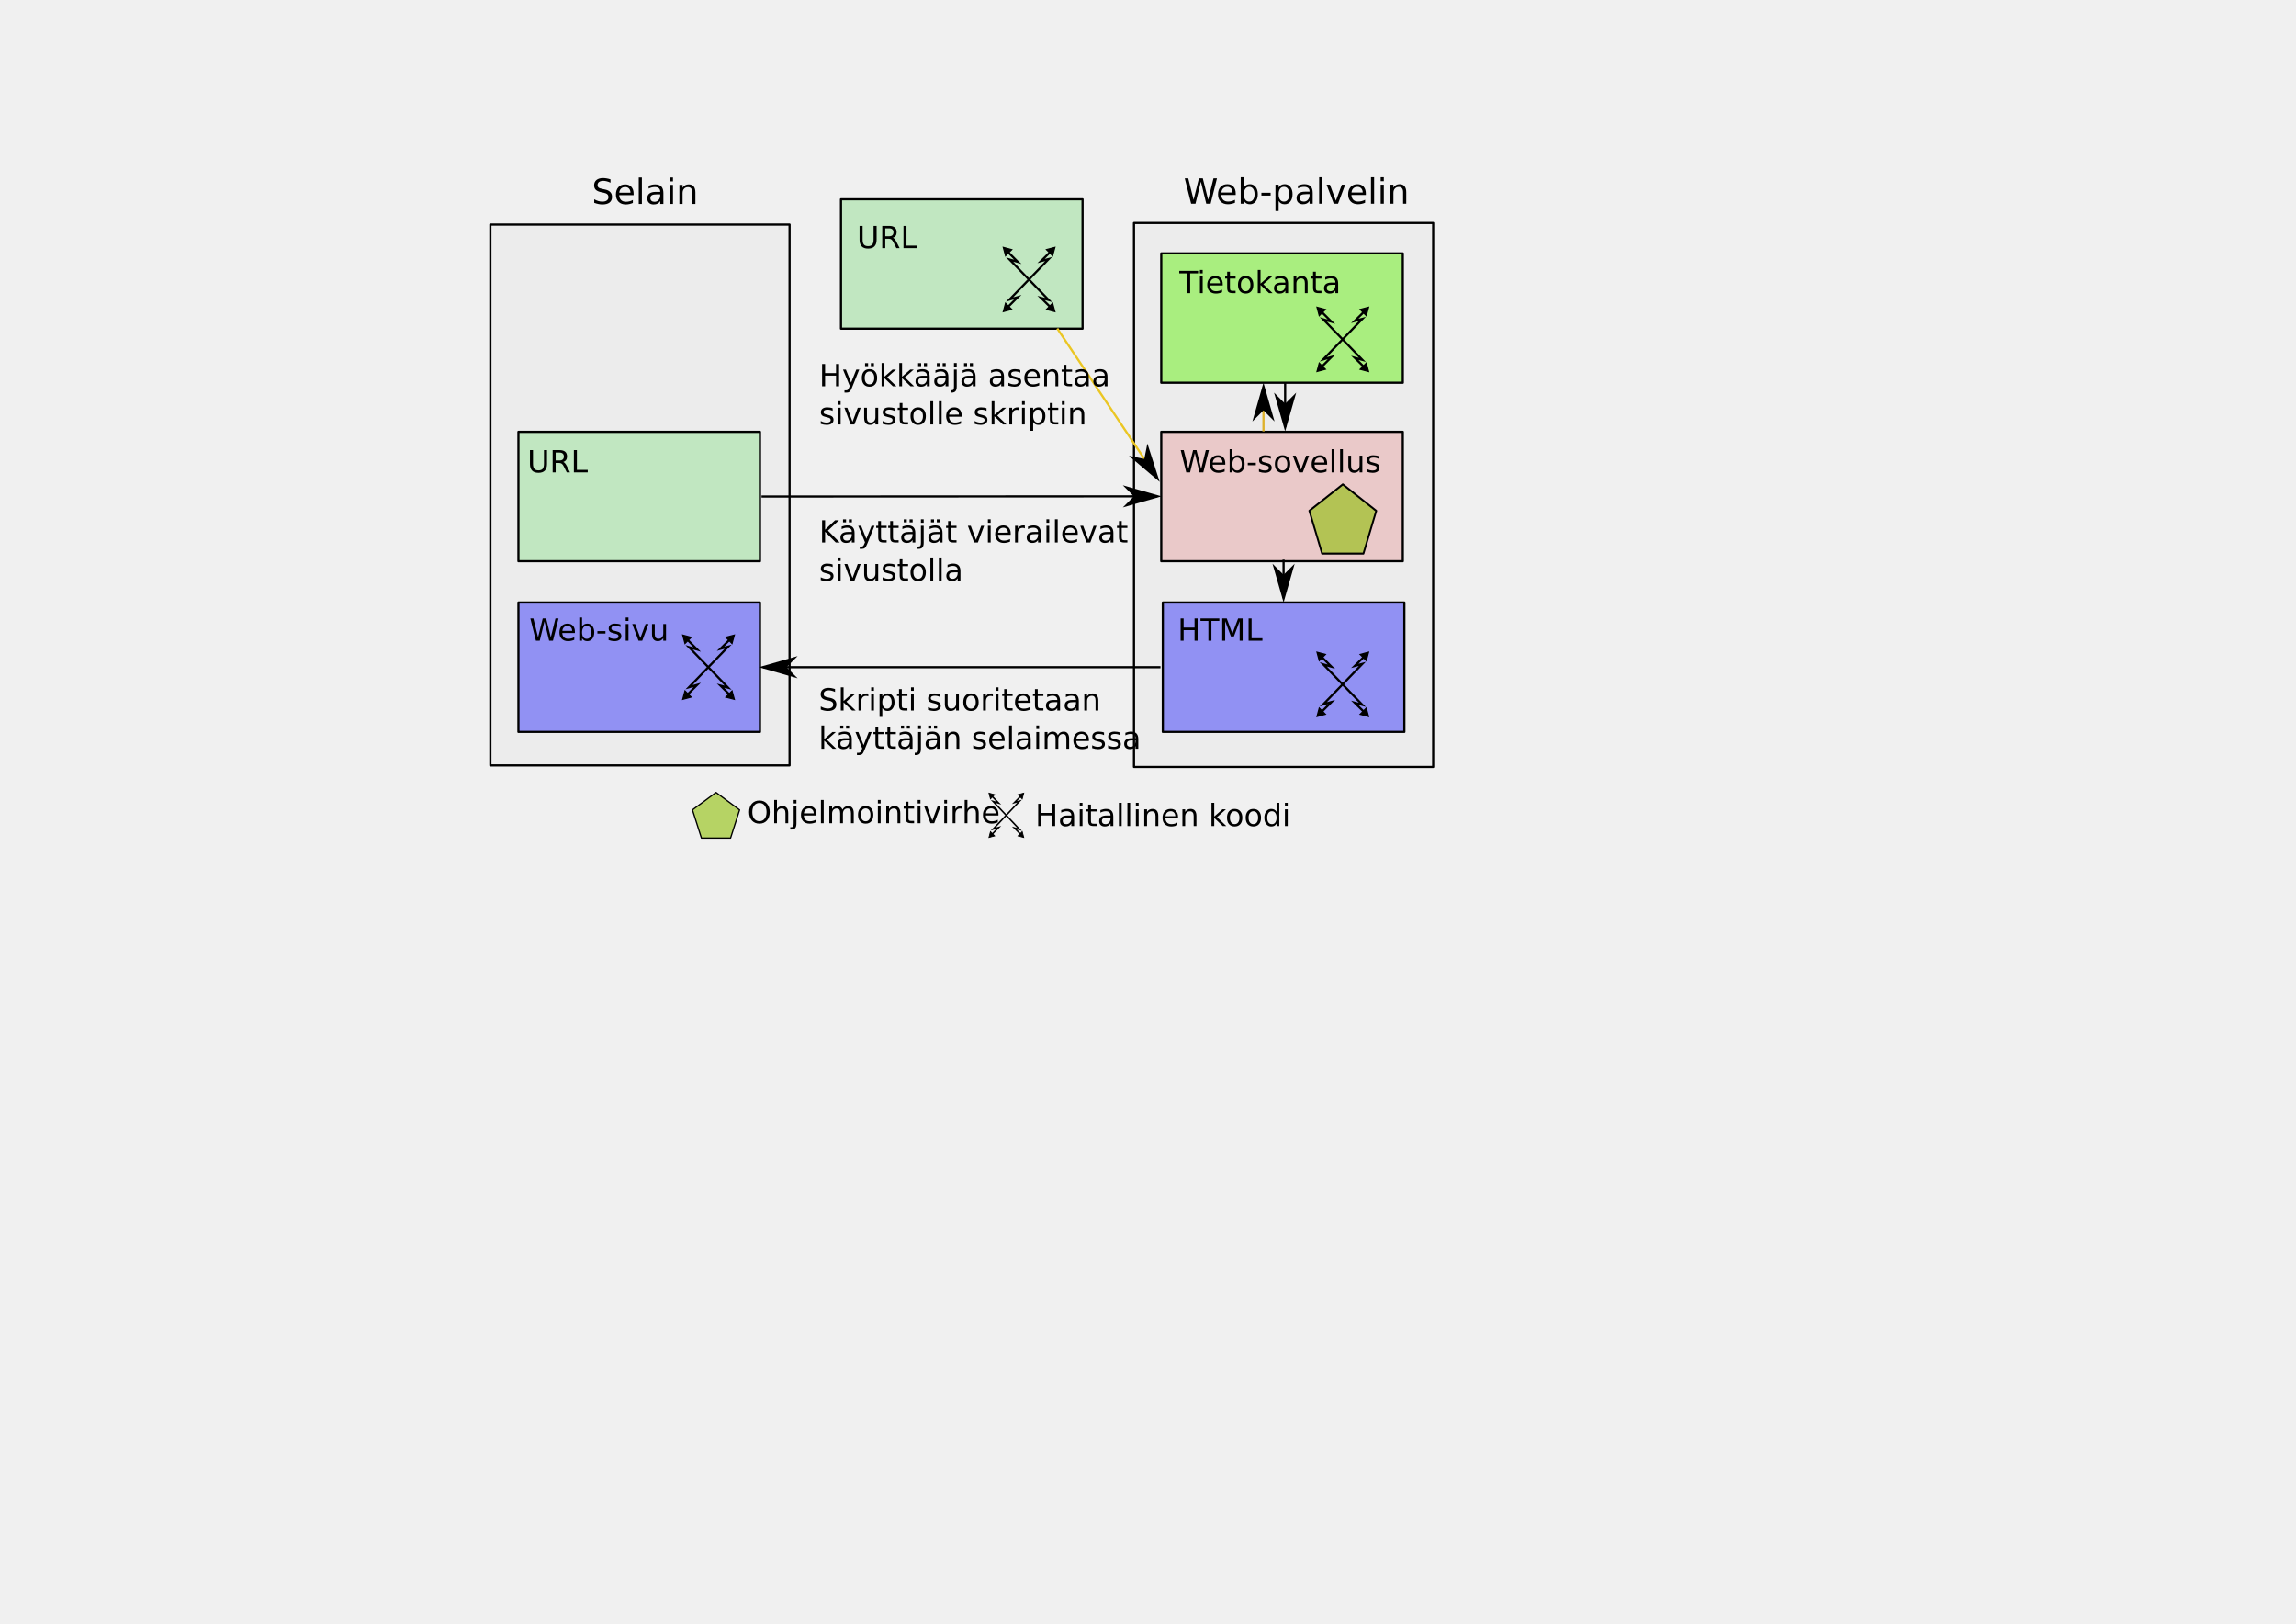
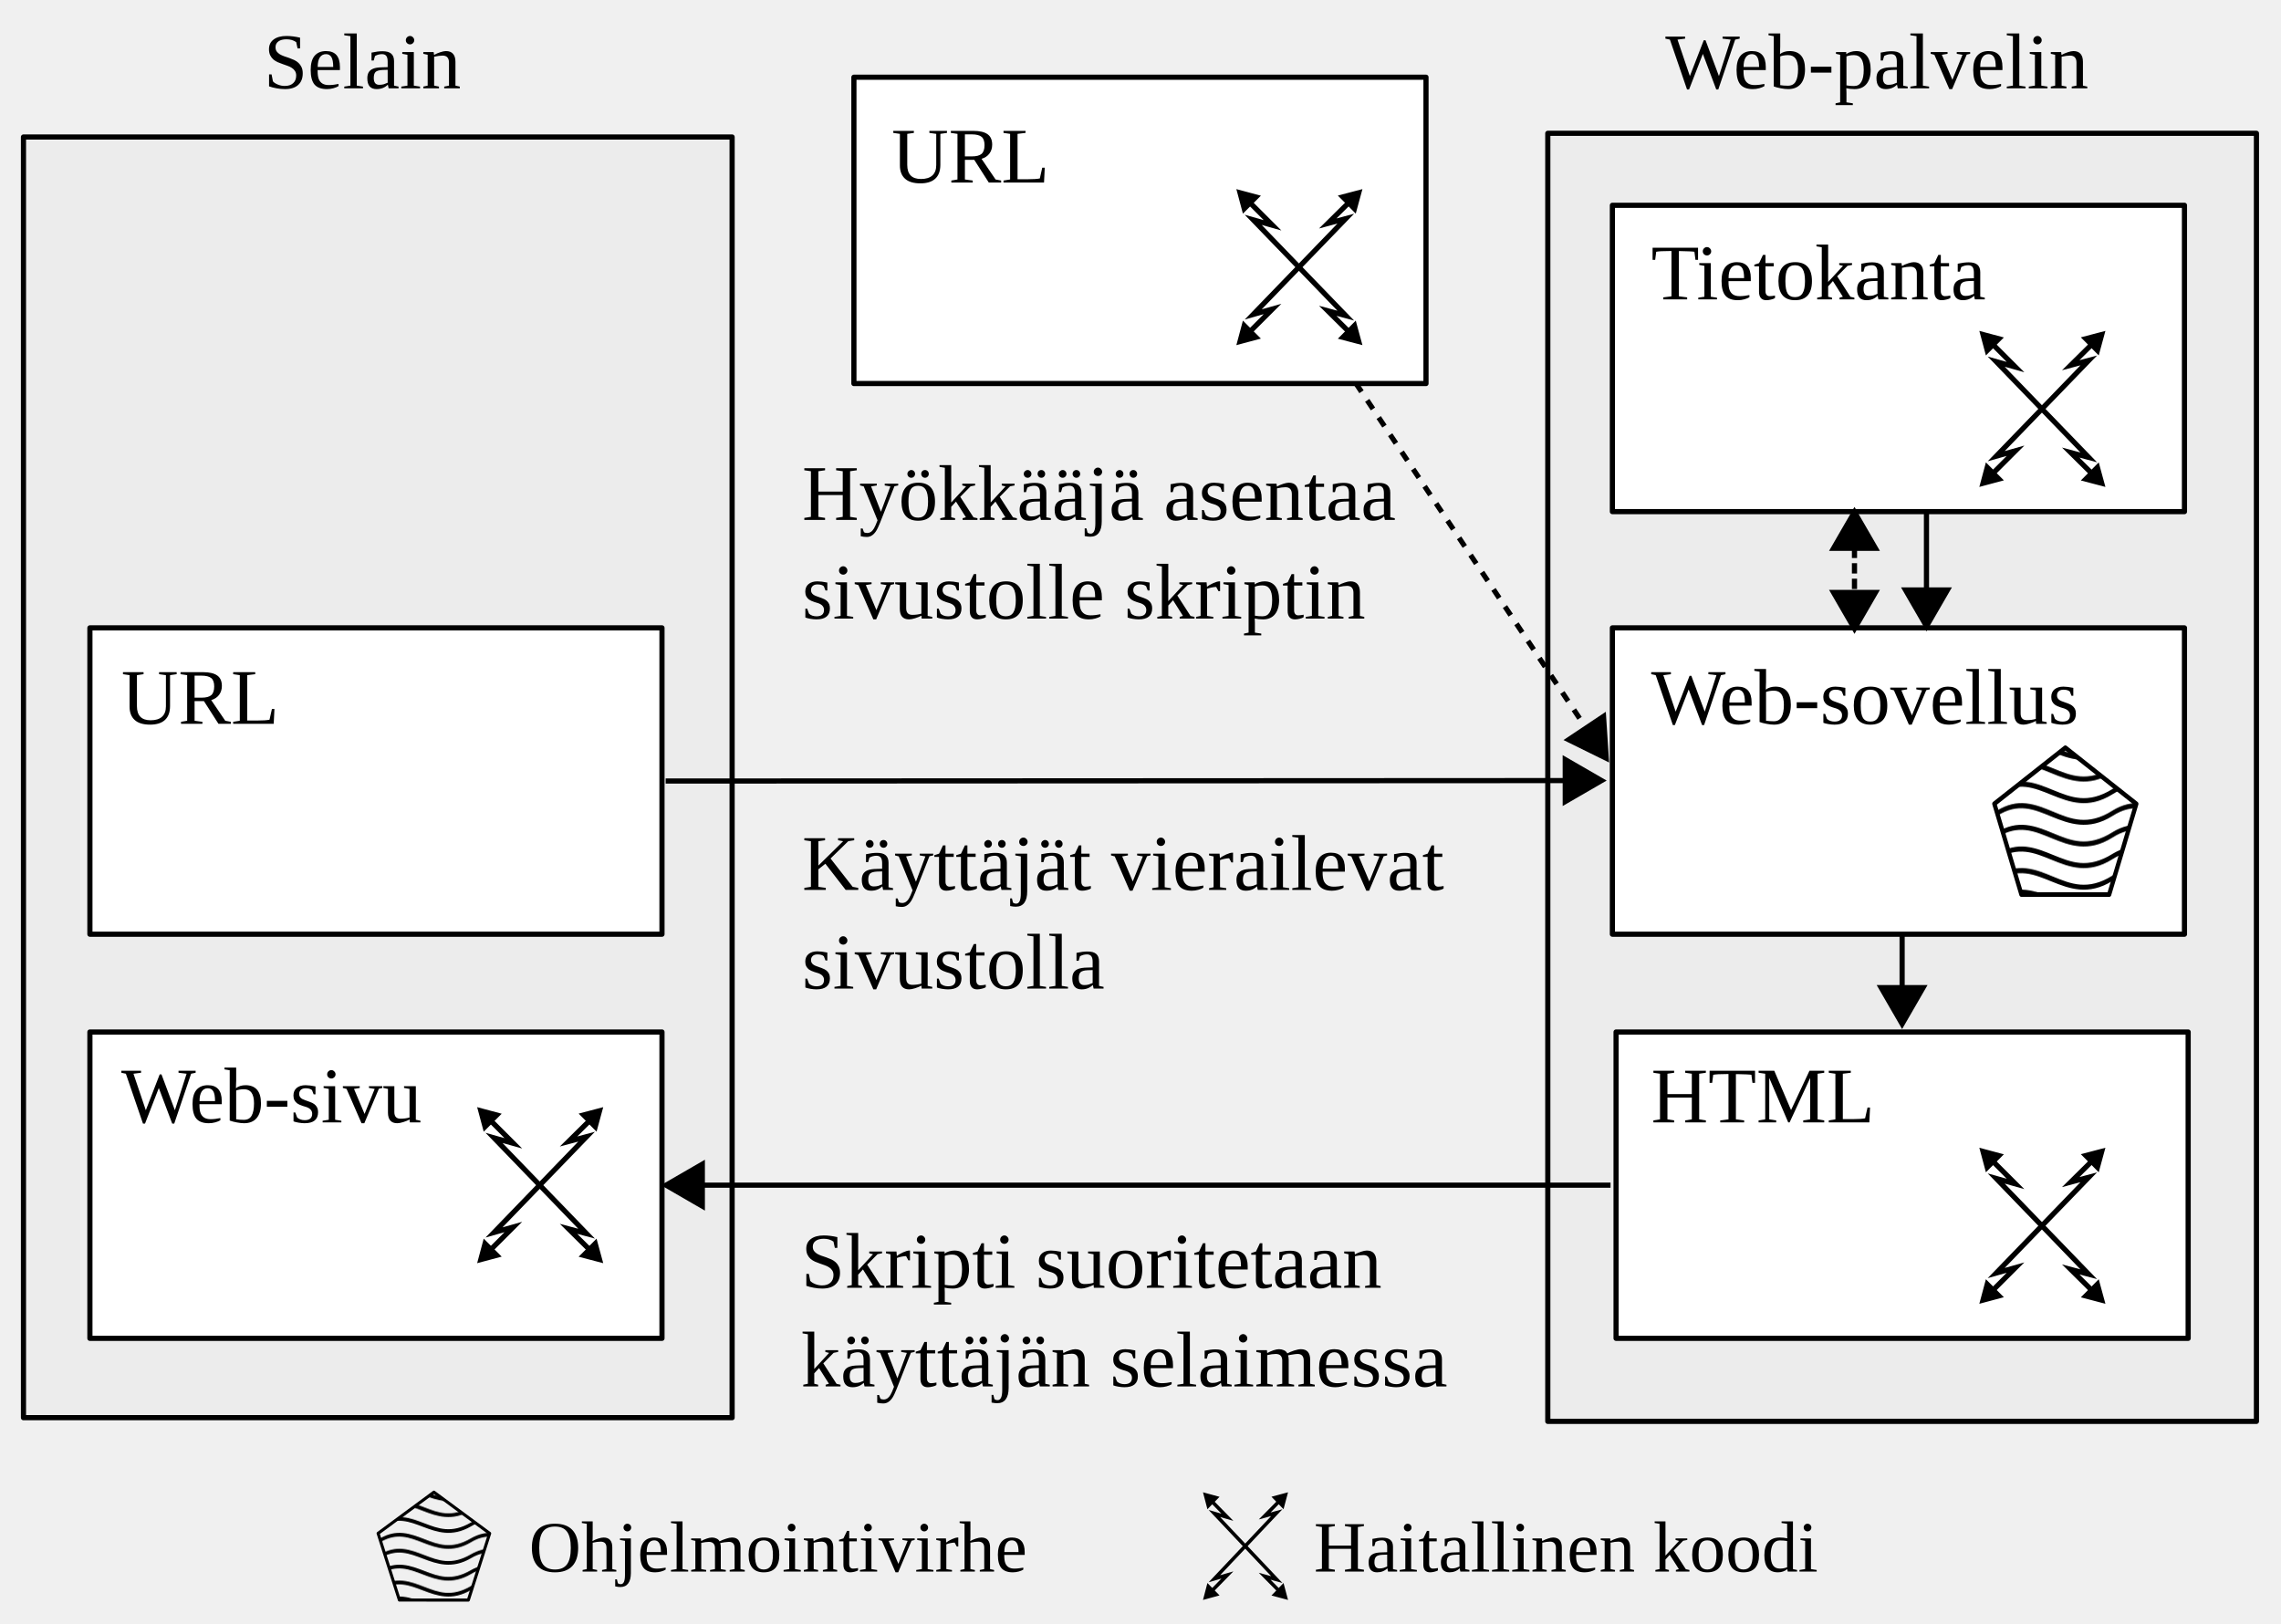
- <svg xmlns="http://www.w3.org/2000/svg" width="1052.362" height="744.094" id="svg1901" version="1.0">
+ <svg xmlns="http://www.w3.org/2000/svg" width="441.437" height="314.157" id="svg1901" version="1.0">
  <defs id="defs1903">
+     <pattern id="Wavy" height="5.181" width="30.066" patternUnits="userSpaceOnUse">
+       <path id="path25093" d="M 7.597,0.061 C 5.079,-0.187 2.656,0.302 -0.01,1.788 L -0.01,3.061 C 2.773,1.431 5.173,1.052 7.472,1.280 C 9.770,1.508 11.969,2.361 14.253,3.218 C 18.820,4.931 23.804,6.676 30.066,3.061 L 30.062,1.788 C 23.622,5.497 19.246,3.770 14.691,2.061 C 12.413,1.207 10.115,0.311 7.597,0.061 z " style="fill:black;stroke:none;" />
+     </pattern>
+     <marker orient="auto" refY="0" refX="0" id="TriangleInL" style="overflow:visible">
+       <path id="path14260" d="m 5.77,0 -8.65,5 0,-10 8.65,5 z" style="fill-rule:evenodd;stroke:#000000;stroke-width:1pt;marker-start:none" transform="scale(-0.8,-0.8)" />
+     </marker>
+     <marker orient="auto" refY="0" refX="0" id="TriangleOutL" style="overflow:visible">
+       <path id="path14269" d="m 5.77,0 -8.65,5 0,-10 8.65,5 z" style="fill-rule:evenodd;stroke:#000000;stroke-width:1pt;marker-start:none" transform="scale(0.8,0.8)" />
+     </marker>
    <marker orient="auto" refY="0" refX="0" id="TriangleInM" style="overflow:visible">
-       <path id="path3339" d="M 5.77,0 L -2.88,5 L -2.88,-5 L 5.77,0 z" style="fill-rule:evenodd;stroke:#000000;stroke-width:1pt;marker-start:none" transform="scale(-0.4,-0.4)" />
+       <path id="path3339" d="m 5.77,0 -8.65,5 0,-10 8.65,5 z" style="fill-rule:evenodd;stroke:#000000;stroke-width:1pt;marker-start:none" transform="scale(-0.4,-0.4)" />
    </marker>
    <marker orient="auto" refY="0" refX="0" id="TriangleOutM" style="overflow:visible">
-       <path id="path3348" d="M 5.77,0 L -2.88,5 L -2.88,-5 L 5.77,0 z" style="fill-rule:evenodd;stroke:#000000;stroke-width:1pt;marker-start:none" transform="scale(0.4,0.4)" />
+       <path id="path3348" d="m 5.77,0 -8.65,5 0,-10 8.65,5 z" style="fill-rule:evenodd;stroke:#000000;stroke-width:1pt;marker-start:none" transform="scale(0.4,0.4)" />
    </marker>
    <marker orient="auto" refY="0" refX="0" id="Arrow1Lstart" style="overflow:visible">
-       <path id="path3202" d="M 0,0 L 5,-5 L -12.5,0 L 5,5 L 0,0 z" style="fill-rule:evenodd;stroke:#000000;stroke-width:1pt;marker-start:none" transform="matrix(0.8,0,0,0.8,10,0)" />
+       <path id="path3202" d="M 0,0 5,-5 -12.5,0 5,5 0,0 z" style="fill-rule:evenodd;stroke:#000000;stroke-width:1pt;marker-start:none" transform="matrix(0.8,0,0,0.8,10,0)" />
    </marker>
    <marker orient="auto" refY="0" refX="0" id="Arrow1Lend" style="overflow:visible">
-       <path id="path3205" d="M 0,0 L 5,-5 L -12.5,0 L 5,5 L 0,0 z" style="fill-rule:evenodd;stroke:#000000;stroke-width:1pt;marker-start:none" transform="matrix(-0.8,0,0,-0.8,-10,0)" />
+       <path id="path3205" d="M 0,0 5,-5 -12.5,0 5,5 0,0 z" style="fill-rule:evenodd;stroke:#000000;stroke-width:1pt;marker-start:none" transform="matrix(-0.8,0,0,-0.8,-10,0)" />
    </marker>
  </defs>
-   <g id="layer1" style="opacity:1" transform="translate(-153.7857,-39.14232)">
+   <g id="layer1" transform="translate(-373.999,-115.526)">
    <rect style="fill:#ececec;fill-opacity:1;stroke:#000000;stroke-width:1;stroke-linecap:round;stroke-linejoin:round;stroke-miterlimit:4;stroke-dasharray:none;stroke-dashoffset:0" id="rect2393" width="137.143" height="247.857" x="378.54" y="142.042" />
    <rect style="fill:#ececec;fill-opacity:1;stroke:#000000;stroke-width:1;stroke-linecap:round;stroke-linejoin:round;stroke-miterlimit:4;stroke-dasharray:none;stroke-dashoffset:0" id="rect2395" width="137.143" height="249.286" x="673.54" y="141.327" />
-     <rect style="opacity:1;fill:#0000ff;fill-opacity:0.386;fill-rule:nonzero;stroke:#000000;stroke-width:1;stroke-linecap:round;stroke-linejoin:round;stroke-miterlimit:4;stroke-dasharray:none;stroke-dashoffset:0;stroke-opacity:1" id="rect8495" width="110.714" height="59.286" x="686.754" y="315.256" />
-     <rect style="fill:#c1e7c1;fill-opacity:1;stroke:#000000;stroke-width:1;stroke-linecap:round;stroke-linejoin:round;stroke-miterlimit:4;stroke-dasharray:none;stroke-dashoffset:0" id="rect2397" width="110.714" height="59.286" x="391.397" y="237.042" />
-     <rect style="fill:#0000ff;fill-opacity:0.386;fill-rule:nonzero;stroke:#000000;stroke-width:1;stroke-linecap:round;stroke-linejoin:round;stroke-miterlimit:4;stroke-dasharray:none;stroke-dashoffset:0;stroke-opacity:1" id="rect2401" width="110.714" height="59.286" x="391.397" y="315.256" />
-     <rect style="fill:#a9ee7f;fill-opacity:1;stroke:#000000;stroke-width:1;stroke-linecap:round;stroke-linejoin:round;stroke-miterlimit:4;stroke-dasharray:none;stroke-dashoffset:0" id="rect2403" width="110.714" height="59.286" x="686.04" y="155.256" />
-     <rect style="fill:#eac9c9;fill-opacity:1;stroke:#000000;stroke-width:1;stroke-linecap:round;stroke-linejoin:round;stroke-miterlimit:4;stroke-dasharray:none;stroke-dashoffset:0" id="rect2405" width="110.714" height="59.286" x="686.04" y="237.042" />
-     <text xml:space="preserve" style="font-size:16px;font-style:normal;font-weight:normal;fill:#000000;fill-opacity:1;stroke:none;stroke-width:1px;stroke-linecap:butt;stroke-linejoin:miter;stroke-opacity:1;font-family:Bitstream Vera Sans" x="425.041" y="132.613" id="text3179">
+     <rect style="fill:#ffffff;fill-opacity:1;fill-rule:nonzero;stroke:#000000;stroke-width:1;stroke-linecap:round;stroke-linejoin:round;stroke-miterlimit:4;stroke-opacity:1;stroke-dasharray:none;stroke-dashoffset:0" id="rect8495" width="110.714" height="59.286" x="686.754" y="315.256" />
+     <rect style="fill:#ffffff;fill-opacity:1;stroke:#000000;stroke-width:1;stroke-linecap:round;stroke-linejoin:round;stroke-miterlimit:4;stroke-dasharray:none;stroke-dashoffset:0" id="rect2397" width="110.714" height="59.286" x="391.397" y="237.042" />
+     <rect style="fill:#ffffff;fill-opacity:1;fill-rule:nonzero;stroke:#000000;stroke-width:1;stroke-linecap:round;stroke-linejoin:round;stroke-miterlimit:4;stroke-opacity:1;stroke-dasharray:none;stroke-dashoffset:0" id="rect2401" width="110.714" height="59.286" x="391.397" y="315.256" />
+     <rect style="fill:#ffffff;fill-opacity:1;stroke:#000000;stroke-width:1;stroke-linecap:round;stroke-linejoin:round;stroke-miterlimit:4;stroke-dasharray:none;stroke-dashoffset:0" id="rect2403" width="110.714" height="59.286" x="686.04" y="155.256" />
+     <rect style="fill:#ffffff;fill-opacity:1;stroke:#000000;stroke-width:1;stroke-linecap:round;stroke-linejoin:round;stroke-miterlimit:4;stroke-dasharray:none;stroke-dashoffset:0" id="rect2405" width="110.714" height="59.286" x="686.04" y="237.042" />
+     <text xml:space="preserve" style="font-size:15.273px;font-style:normal;font-variant:normal;font-weight:normal;font-stretch:normal;text-align:start;line-height:125%;writing-mode:lr-tb;text-anchor:start;fill:#000000;fill-opacity:1;stroke:none;font-family:Liberation Serif;-inkscape-font-specification:Liberation Serif" x="425.041" y="132.613" id="text3179">
      <tspan x="425.041" y="132.613" id="tspan3183">Selain</tspan>
    </text>
-     <text xml:space="preserve" style="font-size:16px;font-style:normal;font-weight:normal;fill:#000000;fill-opacity:1;stroke:none;stroke-width:1px;stroke-linecap:butt;stroke-linejoin:miter;stroke-opacity:1;font-family:Bitstream Vera Sans" x="696.287" y="132.519" id="text3187">
-       <tspan id="tspan3189" x="696.287" y="132.519">Web-palvelin</tspan>
+     <text xml:space="preserve" style="font-size:15.273px;font-style:normal;font-variant:normal;font-weight:normal;font-stretch:normal;text-align:start;line-height:125%;writing-mode:lr-tb;text-anchor:start;fill:#000000;fill-opacity:1;stroke:none;font-family:Liberation Serif;-inkscape-font-specification:Liberation Serif" x="696.287" y="132.613" id="text3187">
+       <tspan id="tspan3189" x="696.287" y="132.613">Web-palvelin</tspan>
    </text>
-     <path style="fill:none;fill-rule:evenodd;stroke:#000000;stroke-width:1px;stroke-linecap:butt;stroke-linejoin:miter;marker-end:url(#Arrow1Lend);stroke-opacity:1" d="M 502.825,266.685 L 684.254,266.595" id="path3191" />
-     <path style="fill:none;fill-rule:evenodd;stroke:#000000;stroke-width:1px;stroke-linecap:butt;stroke-linejoin:miter;marker-start:url(#Arrow1Lstart);marker-end:none;stroke-opacity:1" d="M 503.54,344.899 L 685.682,344.899" id="path3193" />
-     <path style="fill:none;fill-rule:evenodd;stroke:#000000;stroke-width:1px;stroke-linecap:butt;stroke-linejoin:miter;marker-end:url(#Arrow1Lend);stroke-opacity:1" d="M 742.825,214.542 L 742.825,234.899" id="path3195" />
-     <path style="fill:none;fill-rule:evenodd;stroke:#000000;stroke-width:1px;stroke-linecap:butt;stroke-linejoin:miter;marker-end:url(#Arrow1Lend);stroke-opacity:1" d="M 742.111,295.613 L 742.111,313.292" id="path3197" />
-     <text xml:space="preserve" style="font-size:16px;font-style:normal;font-weight:normal;fill:#000000;fill-opacity:1;stroke:none;stroke-width:1px;stroke-linecap:butt;stroke-linejoin:miter;stroke-opacity:1;font-family:Bitstream Vera Sans" x="694.333" y="173.47" id="text4492">
-       <tspan id="tspan4494" x="694.333" y="173.47" style="font-size:14px">Tietokanta</tspan>
+     <path style="fill:none;stroke:#000000;stroke-width:1px;stroke-linecap:butt;stroke-linejoin:miter;stroke-opacity:1;marker-end:url(#TriangleOutL)" d="m 502.825,266.685 176.429,-0.089" id="path3191" />
+     <path style="fill:none;stroke:#000000;stroke-width:1px;stroke-linecap:butt;stroke-linejoin:miter;stroke-opacity:1;marker-start:url(#TriangleInL);marker-end:none" d="m 507.58,344.899 178.102,0" id="path3193" />
+     <path style="fill:none;stroke:#000000;stroke-width:1px;stroke-linecap:butt;stroke-linejoin:miter;stroke-opacity:1;marker-end:url(#TriangleOutL)" d="m 746.825,214.542 0,17.5" id="path3195" />
+     <path style="fill:none;stroke:#000000;stroke-width:1px;stroke-linecap:butt;stroke-linejoin:miter;stroke-opacity:1;marker-end:url(#TriangleOutL)" d="m 742.111,296.371 0,12.635" id="path3197" />
+     <text xml:space="preserve" style="font-size:15.273px;font-style:normal;font-variant:normal;font-weight:normal;font-stretch:normal;text-align:start;line-height:125%;writing-mode:lr-tb;text-anchor:start;fill:#000000;fill-opacity:1;stroke:none;font-family:Liberation Serif;-inkscape-font-specification:Liberation Serif" x="693.54" y="173.47" id="text4492">
+       <tspan id="tspan4494" x="693.54" y="173.47" style="font-size:15.273px;font-style:normal;font-variant:normal;font-weight:normal;font-stretch:normal;text-align:start;line-height:125%;writing-mode:lr-tb;text-anchor:start;font-family:Liberation Serif;-inkscape-font-specification:Liberation Serif">Tietokanta</tspan>
    </text>
-     <text xml:space="preserve" style="font-size:16px;font-style:normal;font-weight:normal;fill:#000000;fill-opacity:1;stroke:none;stroke-width:1px;stroke-linecap:butt;stroke-linejoin:miter;stroke-opacity:1;font-family:Bitstream Vera Sans" x="694.49" y="255.617" id="text4496">
-       <tspan id="tspan4498" x="694.49" y="255.617" style="font-size:14px">Web-sovellus</tspan>
+     <text xml:space="preserve" style="font-size:15.273px;font-style:normal;font-variant:normal;font-weight:normal;font-stretch:normal;text-align:start;line-height:125%;writing-mode:lr-tb;text-anchor:start;fill:#000000;fill-opacity:1;stroke:none;font-family:Liberation Serif;-inkscape-font-specification:Liberation Serif" x="693.54" y="255.617" id="text4496">
+       <tspan id="tspan4498" x="693.54" y="255.617" style="font-size:15.273px;font-style:normal;font-variant:normal;font-weight:normal;font-stretch:normal;text-align:start;line-height:125%;writing-mode:lr-tb;text-anchor:start;font-family:Liberation Serif;-inkscape-font-specification:Liberation Serif">Web-sovellus</tspan>
    </text>
-     <text xml:space="preserve" style="font-size:16px;font-style:normal;font-weight:normal;fill:#000000;fill-opacity:1;stroke:none;stroke-width:1px;stroke-linecap:butt;stroke-linejoin:miter;stroke-opacity:1;font-family:Bitstream Vera Sans" x="395.467" y="255.613" id="text4500">
-       <tspan id="tspan4502" x="395.467" y="255.613" style="font-size:14px">URL</tspan>
+     <text xml:space="preserve" style="font-size:15.273px;font-style:normal;font-variant:normal;font-weight:normal;font-stretch:normal;text-align:start;line-height:125%;writing-mode:lr-tb;text-anchor:start;fill:#000000;fill-opacity:1;stroke:none;font-family:Liberation Serif;-inkscape-font-specification:Liberation Serif" x="397.467" y="255.613" id="text4500">
+       <tspan id="tspan4502" x="397.467" y="255.613" style="font-size:15.273px;font-style:normal;font-variant:normal;font-weight:normal;font-stretch:normal;text-align:start;line-height:125%;writing-mode:lr-tb;text-anchor:start;font-family:Liberation Serif;-inkscape-font-specification:Liberation Serif">URL</tspan>
    </text>
-     <text xml:space="preserve" style="font-size:16px;font-style:normal;font-weight:normal;fill:#000000;fill-opacity:1;stroke:none;stroke-width:1px;stroke-linecap:butt;stroke-linejoin:miter;stroke-opacity:1;font-family:Bitstream Vera Sans" x="396.397" y="332.756" id="text4504">
-       <tspan id="tspan4506" x="396.397" y="332.756" style="font-size:14px">Web-sivu</tspan>
+     <text xml:space="preserve" style="font-size:15.273px;font-style:normal;font-variant:normal;font-weight:normal;font-stretch:normal;text-align:start;line-height:125%;writing-mode:lr-tb;text-anchor:start;fill:#000000;fill-opacity:1;stroke:none;font-family:Liberation Serif;-inkscape-font-specification:Liberation Serif" x="397.467" y="332.756" id="text4504">
+       <tspan id="tspan4506" x="397.467" y="332.756" style="font-size:15.273px;font-style:normal;font-variant:normal;font-weight:normal;font-stretch:normal;text-align:start;line-height:125%;writing-mode:lr-tb;text-anchor:start;font-family:Liberation Serif;-inkscape-font-specification:Liberation Serif">Web-sivu</tspan>
    </text>
-     <text xml:space="preserve" style="font-size:14px;font-style:normal;font-weight:normal;fill:#000000;fill-opacity:1;stroke:none;stroke-width:1px;stroke-linecap:butt;stroke-linejoin:miter;stroke-opacity:1;font-family:Bitstream Vera Sans" x="529.219" y="287.756" id="text4508">
-       <tspan x="529.219" y="287.756" style="font-size:14px" id="tspan8502">Käyttäjät vierailevat</tspan>
-       <tspan x="529.219" y="305.256" style="font-size:14px" id="tspan3837">sivustolla</tspan>
+     <text xml:space="preserve" style="font-size:15.273px;font-style:normal;font-variant:normal;font-weight:normal;font-stretch:normal;text-align:start;line-height:125%;writing-mode:lr-tb;text-anchor:start;fill:#000000;fill-opacity:1;stroke:none;font-family:Liberation Serif;-inkscape-font-specification:Liberation Serif" x="529.219" y="287.756" id="text4508">
+       <tspan x="529.219" y="287.756" style="font-size:15.273px;font-style:normal;font-variant:normal;font-weight:normal;font-stretch:normal;text-align:start;line-height:125%;writing-mode:lr-tb;text-anchor:start;font-family:Liberation Serif;-inkscape-font-specification:Liberation Serif" id="tspan8502">Käyttäjät vierailevat</tspan>
+       <tspan x="529.219" y="306.847" style="font-size:15.273px;font-style:normal;font-variant:normal;font-weight:normal;font-stretch:normal;text-align:start;line-height:125%;writing-mode:lr-tb;text-anchor:start;font-family:Liberation Serif;-inkscape-font-specification:Liberation Serif" id="tspan3837">sivustolla</tspan>
    </text>
-     <text xml:space="preserve" style="font-size:14px;font-style:normal;font-weight:normal;fill:#000000;fill-opacity:1;stroke:none;stroke-width:1px;stroke-linecap:butt;stroke-linejoin:miter;stroke-opacity:1;font-family:Bitstream Vera Sans" x="529.021" y="364.756" id="text4512">
-       <tspan x="529.021" y="364.756" style="font-size:14px" id="tspan8506">Skripti suoritetaan</tspan>
-       <tspan x="529.021" y="382.256" style="font-size:14px" id="tspan3846">käyttäjän selaimessa</tspan>
+     <text xml:space="preserve" style="font-size:15.273px;font-style:normal;font-variant:normal;font-weight:normal;font-stretch:normal;text-align:start;line-height:125%;writing-mode:lr-tb;text-anchor:start;fill:#000000;fill-opacity:1;stroke:none;font-family:Liberation Serif;-inkscape-font-specification:Liberation Serif" x="529.021" y="364.756" id="text4512">
+       <tspan x="529.021" y="364.756" style="font-size:15.273px;font-style:normal;font-variant:normal;font-weight:normal;font-stretch:normal;text-align:start;line-height:125%;writing-mode:lr-tb;text-anchor:start;font-family:Liberation Serif;-inkscape-font-specification:Liberation Serif" id="tspan8506">Skripti suoritetaan</tspan>
+       <tspan x="529.021" y="383.847" style="font-size:15.273px;font-style:normal;font-variant:normal;font-weight:normal;font-stretch:normal;text-align:start;line-height:125%;writing-mode:lr-tb;text-anchor:start;font-family:Liberation Serif;-inkscape-font-specification:Liberation Serif" id="tspan3846">käyttäjän selaimessa</tspan>
    </text>
-     <text xml:space="preserve" style="font-size:14px;font-style:normal;font-weight:normal;fill:#000000;fill-opacity:1;stroke:none;stroke-width:1px;stroke-linecap:butt;stroke-linejoin:miter;stroke-opacity:1;font-family:Bitstream Vera Sans" x="693.54" y="332.756" id="text5588">
-       <tspan id="tspan5590" x="693.54" y="332.756" style="font-size:14px">HTML</tspan>
+     <text xml:space="preserve" style="font-size:15.273px;font-style:normal;font-variant:normal;font-weight:normal;font-stretch:normal;text-align:start;line-height:125%;writing-mode:lr-tb;text-anchor:start;fill:#000000;fill-opacity:1;stroke:none;font-family:Liberation Serif;-inkscape-font-specification:Liberation Serif" x="693.54" y="332.756" id="text5588">
+       <tspan id="tspan5590" x="693.54" y="332.756" style="font-size:15.273px;font-style:normal;font-variant:normal;font-weight:normal;font-stretch:normal;text-align:start;line-height:125%;writing-mode:lr-tb;text-anchor:start;font-family:Liberation Serif;-inkscape-font-specification:Liberation Serif">HTML</tspan>
    </text>
    <g id="g8274" transform="translate(233.9409,156.9334)">
-       <path id="path8276" d="M 234.408,201.056 L 239.403,196.062 L 235.664,197.118 L 253.577,178.58 L 250.089,179.515 L 254.781,174.867" style="fill:none;fill-rule:evenodd;stroke:#000000;stroke-width:1px;stroke-linecap:butt;stroke-linejoin:miter;marker-start:url(#TriangleInM);marker-end:url(#TriangleOutM);stroke-opacity:1" />
+       <path id="path8276" d="m 234.408,201.056 4.995,-4.995 -3.739,1.056 17.913,-18.538 -3.488,0.935 4.693,-4.648" style="fill:none;stroke:#000000;stroke-width:1px;stroke-linecap:butt;stroke-linejoin:miter;stroke-opacity:1;marker-start:url(#TriangleInM);marker-end:url(#TriangleOutM)" />
      <g id="g8278">
        <g id="g8280">
-           <path id="path8282" d="M 234.408,174.874 L 239.403,179.869 L 235.664,178.813 L 253.577,197.351 L 250.089,196.416 L 254.781,201.064" style="opacity:1;fill:none;fill-rule:evenodd;stroke:#000000;stroke-width:1px;stroke-linecap:butt;stroke-linejoin:miter;marker-start:url(#TriangleInM);marker-end:url(#TriangleOutM);stroke-opacity:1" />
+           <path id="path8282" d="m 234.408,174.874 4.995,4.995 -3.739,-1.056 17.913,18.538 -3.488,-0.935 4.693,4.648" style="fill:none;stroke:#000000;stroke-width:1px;stroke-linecap:butt;stroke-linejoin:miter;stroke-opacity:1;marker-start:url(#TriangleInM);marker-end:url(#TriangleOutM)" />
        </g>
      </g>
    </g>
    <g id="g8284" transform="translate(524.6552,164.7906)">
-       <path id="path8286" d="M 234.408,201.056 L 239.403,196.062 L 235.664,197.118 L 253.577,178.58 L 250.089,179.515 L 254.781,174.867" style="fill:none;fill-rule:evenodd;stroke:#000000;stroke-width:1px;stroke-linecap:butt;stroke-linejoin:miter;marker-start:url(#TriangleInM);marker-end:url(#TriangleOutM);stroke-opacity:1" />
+       <path id="path8286" d="m 234.408,201.056 4.995,-4.995 -3.739,1.056 17.913,-18.538 -3.488,0.935 4.693,-4.648" style="fill:none;stroke:#000000;stroke-width:1px;stroke-linecap:butt;stroke-linejoin:miter;stroke-opacity:1;marker-start:url(#TriangleInM);marker-end:url(#TriangleOutM)" />
      <g id="g8288">
        <g id="g8290">
-           <path id="path8292" d="M 234.408,174.874 L 239.403,179.869 L 235.664,178.813 L 253.577,197.351 L 250.089,196.416 L 254.781,201.064" style="opacity:1;fill:none;fill-rule:evenodd;stroke:#000000;stroke-width:1px;stroke-linecap:butt;stroke-linejoin:miter;marker-start:url(#TriangleInM);marker-end:url(#TriangleOutM);stroke-opacity:1" />
+           <path id="path8292" d="m 234.408,174.874 4.995,4.995 -3.739,-1.056 17.913,18.538 -3.488,-0.935 4.693,4.648" style="fill:none;stroke:#000000;stroke-width:1px;stroke-linecap:butt;stroke-linejoin:miter;stroke-opacity:1;marker-start:url(#TriangleInM);marker-end:url(#TriangleOutM)" />
        </g>
      </g>
    </g>
-     <path style="fill:#8cbf00;fill-opacity:0.584;stroke:#000000;stroke-width:1;stroke-linecap:round;stroke-linejoin:round;stroke-miterlimit:4;stroke-dasharray:none;stroke-dashoffset:0" id="path8340" d="M 36.429,301.648 L 29.38,279.92 L 47.866,266.503 L 66.34,279.938 L 59.271,301.659 L 36.429,301.648 z" transform="matrix(0.8297104,0,0,0.9022454,729.5439,20.66399)" />
-     <g id="g8350" transform="translate(258.2539,83.60807)">
-       <g transform="matrix(0.6745792,0,0,0.6899171,191.7845,199.4674)" id="g8314" style="opacity:1">
-         <path style="fill:none;fill-rule:evenodd;stroke:#000000;stroke-width:1px;stroke-linecap:butt;stroke-linejoin:miter;marker-start:url(#TriangleInM);marker-end:url(#TriangleOutM);stroke-opacity:1" d="M 234.408,201.056 L 239.403,196.062 L 235.664,197.118 L 253.577,178.58 L 250.089,179.515 L 254.781,174.867" id="path8316" />
+     <path style="fill:url(#Wavy);fill-opacity:1;stroke:#000000;stroke-width:1.116;stroke-linecap:round;stroke-linejoin:round;stroke-miterlimit:4;stroke-opacity:1;stroke-dasharray:none;stroke-dashoffset:0" id="path8340" d="m 36.429,301.648 -7.048,-21.728 18.486,-13.417 18.473,13.435 -7.069,21.721 -22.842,-0.011 z" transform="matrix(0.7432969,0,0,0.8083632,738.1234,44.80876)" />
+     <g id="g8350" transform="translate(258.2539,85.60809)">
+       <g transform="matrix(0.6745792,0,0,0.6899171,191.7845,199.4674)" id="g8314">
+         <path style="fill:none;stroke:#000000;stroke-width:1px;stroke-linecap:butt;stroke-linejoin:miter;stroke-opacity:1;marker-start:url(#TriangleInM);marker-end:url(#TriangleOutM)" d="m 234.408,201.056 4.995,-4.995 -3.739,1.056 17.913,-18.538 -3.488,0.935 4.693,-4.648" id="path8316" />
        <g id="g8318">
          <g id="g8320">
-             <path style="opacity:1;fill:none;fill-rule:evenodd;stroke:#000000;stroke-width:1px;stroke-linecap:butt;stroke-linejoin:miter;marker-start:url(#TriangleInM);marker-end:url(#TriangleOutM);stroke-opacity:1" d="M 234.408,174.874 L 239.403,179.869 L 235.664,178.813 L 253.577,197.351 L 250.089,196.416 L 254.781,201.064" id="path8322" />
+             <path style="fill:none;stroke:#000000;stroke-width:1px;stroke-linecap:butt;stroke-linejoin:miter;stroke-opacity:1;marker-start:url(#TriangleInM);marker-end:url(#TriangleOutM)" d="m 234.408,174.874 4.995,4.995 -3.739,-1.056 17.913,18.538 -3.488,-0.935 4.693,4.648" id="path8322" />
          </g>
        </g>
      </g>
-       <text id="text8324" y="334.077" x="370" style="font-size:14px;font-style:normal;font-weight:normal;fill:#000000;fill-opacity:1;stroke:none;stroke-width:1px;stroke-linecap:butt;stroke-linejoin:miter;stroke-opacity:1;font-family:Bitstream Vera Sans" xml:space="preserve">
+       <text id="text8324" y="334.077" x="370" style="font-size:14px;font-style:normal;font-variant:normal;font-weight:normal;font-stretch:normal;text-align:start;line-height:125%;writing-mode:lr-tb;text-anchor:start;fill:#000000;fill-opacity:1;stroke:none;font-family:Liberation Serif;-inkscape-font-specification:Liberation Serif" xml:space="preserve">
        <tspan y="334.077" x="370" id="tspan8326">Haitallinen koodi</tspan>
      </text>
    </g>
-     <text xml:space="preserve" style="font-size:14px;font-style:normal;font-weight:normal;fill:#000000;fill-opacity:1;stroke:none;stroke-width:1px;stroke-linecap:butt;stroke-linejoin:miter;stroke-opacity:1;font-family:Bitstream Vera Sans" x="496.354" y="416.382" id="text8336">
-       <tspan id="tspan8338" x="496.354" y="416.382">Ohjelmointivirhe</tspan>
+     <text xml:space="preserve" style="font-size:14px;font-style:normal;font-variant:normal;font-weight:normal;font-stretch:normal;text-align:start;line-height:125%;writing-mode:lr-tb;text-anchor:start;fill:#000000;fill-opacity:1;stroke:none;font-family:Liberation Serif;-inkscape-font-specification:Liberation Serif" x="476.354" y="419.685" id="text8336">
+       <tspan id="tspan8338" x="476.354" y="419.685">Ohjelmointivirhe</tspan>
    </text>
-     <path style="opacity:1;fill:#8cbf00;fill-opacity:0.584;stroke:#000000;stroke-width:1;stroke-linecap:round;stroke-linejoin:round;stroke-miterlimit:4;stroke-dasharray:none;stroke-dashoffset:0" id="path8497" d="M 36.429,301.648 L 29.38,279.92 L 47.866,266.503 L 66.34,279.938 L 59.271,301.659 L 36.429,301.648 z" transform="matrix(0.5843631,0,0,0.5940284,454.0014,244.0039)" />
-     <rect style="opacity:1;fill:#c1e7c1;fill-opacity:1;stroke:#000000;stroke-width:1;stroke-linecap:round;stroke-linejoin:round;stroke-miterlimit:4;stroke-dasharray:none;stroke-dashoffset:0" id="rect2480" width="110.714" height="59.286" x="539.254" y="130.472" />
-     <text xml:space="preserve" style="font-size:16px;font-style:normal;font-weight:normal;opacity:1;fill:#000000;fill-opacity:1;stroke:none;stroke-width:1px;stroke-linecap:butt;stroke-linejoin:miter;stroke-opacity:1;font-family:Bitstream Vera Sans" x="546.546" y="152.857" id="text3276">
-       <tspan id="tspan3278" x="546.546" y="152.857" style="font-size:14px">URL</tspan>
+     <path style="fill:url(#Wavy);fill-opacity:1;stroke:#000000;stroke-width:1;stroke-linecap:round;stroke-linejoin:round;stroke-miterlimit:4;stroke-opacity:1;stroke-dasharray:none;stroke-dashoffset:0" id="path8497" d="m 36.429,301.648 -7.048,-21.728 18.486,-13.417 18.473,13.435 -7.069,21.721 -22.842,-0.011 z" transform="matrix(0.5843631,0,0,0.5940284,430.0014,246.0039)" />
+     <rect style="fill:#ffffff;fill-opacity:1;stroke:#000000;stroke-width:1;stroke-linecap:round;stroke-linejoin:round;stroke-miterlimit:4;stroke-dasharray:none;stroke-dashoffset:0" id="rect2480" width="110.714" height="59.286" x="539.254" y="130.472" />
+     <text xml:space="preserve" style="font-size:15.273px;font-style:normal;font-variant:normal;font-weight:normal;font-stretch:normal;text-align:start;line-height:125%;writing-mode:lr-tb;text-anchor:start;fill:#000000;fill-opacity:1;stroke:none;font-family:Liberation Serif;-inkscape-font-specification:Liberation Serif" x="546.546" y="150.857" id="text3276">
+       <tspan id="tspan3278" x="546.546" y="150.857" style="font-size:15.273px;font-style:normal;font-variant:normal;font-weight:normal;font-stretch:normal;text-align:start;line-height:125%;writing-mode:lr-tb;text-anchor:start;font-family:Liberation Serif;-inkscape-font-specification:Liberation Serif">URL</tspan>
    </text>
-     <g style="opacity:1" id="g3280" transform="translate(380.8673,-20.73888)">
-       <path id="path3282" d="M 234.408,201.056 L 239.403,196.062 L 235.664,197.118 L 253.577,178.58 L 250.089,179.515 L 254.781,174.867" style="fill:none;fill-rule:evenodd;stroke:#000000;stroke-width:1px;stroke-linecap:butt;stroke-linejoin:miter;marker-start:url(#TriangleInM);marker-end:url(#TriangleOutM);stroke-opacity:1" />
+     <g id="g3280" transform="translate(380.8673,-20.73888)">
+       <path id="path3282" d="m 234.408,201.056 4.995,-4.995 -3.739,1.056 17.913,-18.538 -3.488,0.935 4.693,-4.648" style="fill:none;stroke:#000000;stroke-width:1px;stroke-linecap:butt;stroke-linejoin:miter;stroke-opacity:1;marker-start:url(#TriangleInM);marker-end:url(#TriangleOutM)" />
      <g id="g3284">
        <g id="g3286">
-           <path id="path3288" d="M 234.408,174.874 L 239.403,179.869 L 235.664,178.813 L 253.577,197.351 L 250.089,196.416 L 254.781,201.064" style="opacity:1;fill:none;fill-rule:evenodd;stroke:#000000;stroke-width:1px;stroke-linecap:butt;stroke-linejoin:miter;marker-start:url(#TriangleInM);marker-end:url(#TriangleOutM);stroke-opacity:1" />
+           <path id="path3288" d="m 234.408,174.874 4.995,4.995 -3.739,-1.056 17.913,18.538 -3.488,-0.935 4.693,4.648" style="fill:none;stroke:#000000;stroke-width:1px;stroke-linecap:butt;stroke-linejoin:miter;stroke-opacity:1;marker-start:url(#TriangleInM);marker-end:url(#TriangleOutM)" />
        </g>
      </g>
    </g>
-     <path style="fill:#e0cd1f;fill-rule:evenodd;stroke:#ebc623;stroke-width:1px;stroke-linecap:butt;stroke-linejoin:miter;stroke-opacity:1;marker-end:url(#Arrow1Lend);fill-opacity:1" d="M 484.589,150.539 L 530.464,219.232" id="path3290" transform="translate(153.7857,39.14232)" />
-     <text xml:space="preserve" style="font-size:14px;font-style:normal;font-weight:normal;fill:#000000;fill-opacity:1;stroke:none;stroke-width:1px;stroke-linecap:butt;stroke-linejoin:miter;stroke-opacity:1;font-family:Bitstream Vera Sans" x="529.219" y="216.151" id="text3825">
-       <tspan id="tspan3827" x="529.219" y="216.151" style="font-size:14px">Hyökkääjä asentaa</tspan>
-       <tspan x="529.219" y="233.651" style="font-size:14px" id="tspan3833">sivustolle skriptin </tspan>
-       <tspan x="529.219" y="251.151" style="font-size:12px" id="tspan3831" />
+     <path style="fill:none;stroke:#000000;stroke-width:1;stroke-linecap:butt;stroke-linejoin:miter;stroke-miterlimit:4;stroke-opacity:1;stroke-dasharray:2, 2;stroke-dashoffset:0;marker-end:url(#TriangleOutL)" d="m 636.375,189.681 45.875,68.694" id="path3290" />
+     <text xml:space="preserve" style="font-size:15.273px;font-style:normal;font-variant:normal;font-weight:normal;font-stretch:normal;text-align:start;line-height:125%;writing-mode:lr-tb;text-anchor:start;fill:#000000;fill-opacity:1;stroke:none;font-family:Liberation Serif;-inkscape-font-specification:Liberation Serif" x="529.219" y="216.151" id="text3825">
+       <tspan id="tspan3827" x="529.219" y="216.151" style="font-size:15.273px;font-style:normal;font-variant:normal;font-weight:normal;font-stretch:normal;text-align:start;line-height:125%;writing-mode:lr-tb;text-anchor:start;font-family:Liberation Serif;-inkscape-font-specification:Liberation Serif">Hyökkääjä asentaa</tspan>
+       <tspan x="529.219" y="235.242" style="font-size:15.273px;font-style:normal;font-variant:normal;font-weight:normal;font-stretch:normal;text-align:start;line-height:125%;writing-mode:lr-tb;text-anchor:start;font-family:Liberation Serif;-inkscape-font-specification:Liberation Serif" id="tspan3833">sivustolle skriptin </tspan>
+       <tspan x="529.219" y="254.333" style="font-size:15.273px;font-style:normal;font-variant:normal;font-weight:normal;font-stretch:normal;text-align:start;line-height:125%;writing-mode:lr-tb;text-anchor:start;font-family:Liberation Serif;-inkscape-font-specification:Liberation Serif" id="tspan3831" />
    </text>
-     <g style="opacity:1" id="g3852" transform="translate(524.6552,6.699996)">
-       <path id="path3854" d="M 234.408,201.056 L 239.403,196.062 L 235.664,197.118 L 253.577,178.58 L 250.089,179.515 L 254.781,174.867" style="fill:none;fill-rule:evenodd;stroke:#000000;stroke-width:1px;stroke-linecap:butt;stroke-linejoin:miter;marker-start:url(#TriangleInM);marker-end:url(#TriangleOutM);stroke-opacity:1" />
+     <g id="g3852" transform="translate(524.6552,6.699996)">
+       <path id="path3854" d="m 234.408,201.056 4.995,-4.995 -3.739,1.056 17.913,-18.538 -3.488,0.935 4.693,-4.648" style="fill:none;stroke:#000000;stroke-width:1px;stroke-linecap:butt;stroke-linejoin:miter;stroke-opacity:1;marker-start:url(#TriangleInM);marker-end:url(#TriangleOutM)" />
      <g id="g3856">
        <g id="g3858">
-           <path id="path3860" d="M 234.408,174.874 L 239.403,179.869 L 235.664,178.813 L 253.577,197.351 L 250.089,196.416 L 254.781,201.064" style="opacity:1;fill:none;fill-rule:evenodd;stroke:#000000;stroke-width:1px;stroke-linecap:butt;stroke-linejoin:miter;marker-start:url(#TriangleInM);marker-end:url(#TriangleOutM);stroke-opacity:1" />
+           <path id="path3860" d="m 234.408,174.874 4.995,4.995 -3.739,-1.056 17.913,18.538 -3.488,-0.935 4.693,4.648" style="fill:none;stroke:#000000;stroke-width:1px;stroke-linecap:butt;stroke-linejoin:miter;stroke-opacity:1;marker-start:url(#TriangleInM);marker-end:url(#TriangleOutM)" />
        </g>
      </g>
    </g>
-     <path style="opacity:1;fill:none;fill-rule:evenodd;stroke:#deb22d;stroke-width:1px;stroke-linecap:butt;stroke-linejoin:miter;marker-end:url(#Arrow1Lend);stroke-opacity:1" d="M 732.893,236.808 L 732.893,216.451" id="path3826" />
+     <path style="fill:none;stroke:#000000;stroke-width:1;stroke-linecap:butt;stroke-linejoin:miter;stroke-miterlimit:4;stroke-opacity:1;stroke-dasharray:2, 1;stroke-dashoffset:0;marker-start:url(#TriangleInL);marker-end:url(#TriangleOutL)" d="m 732.893,232.523 0,-13.214" id="path3826" />
  </g>
</svg>
